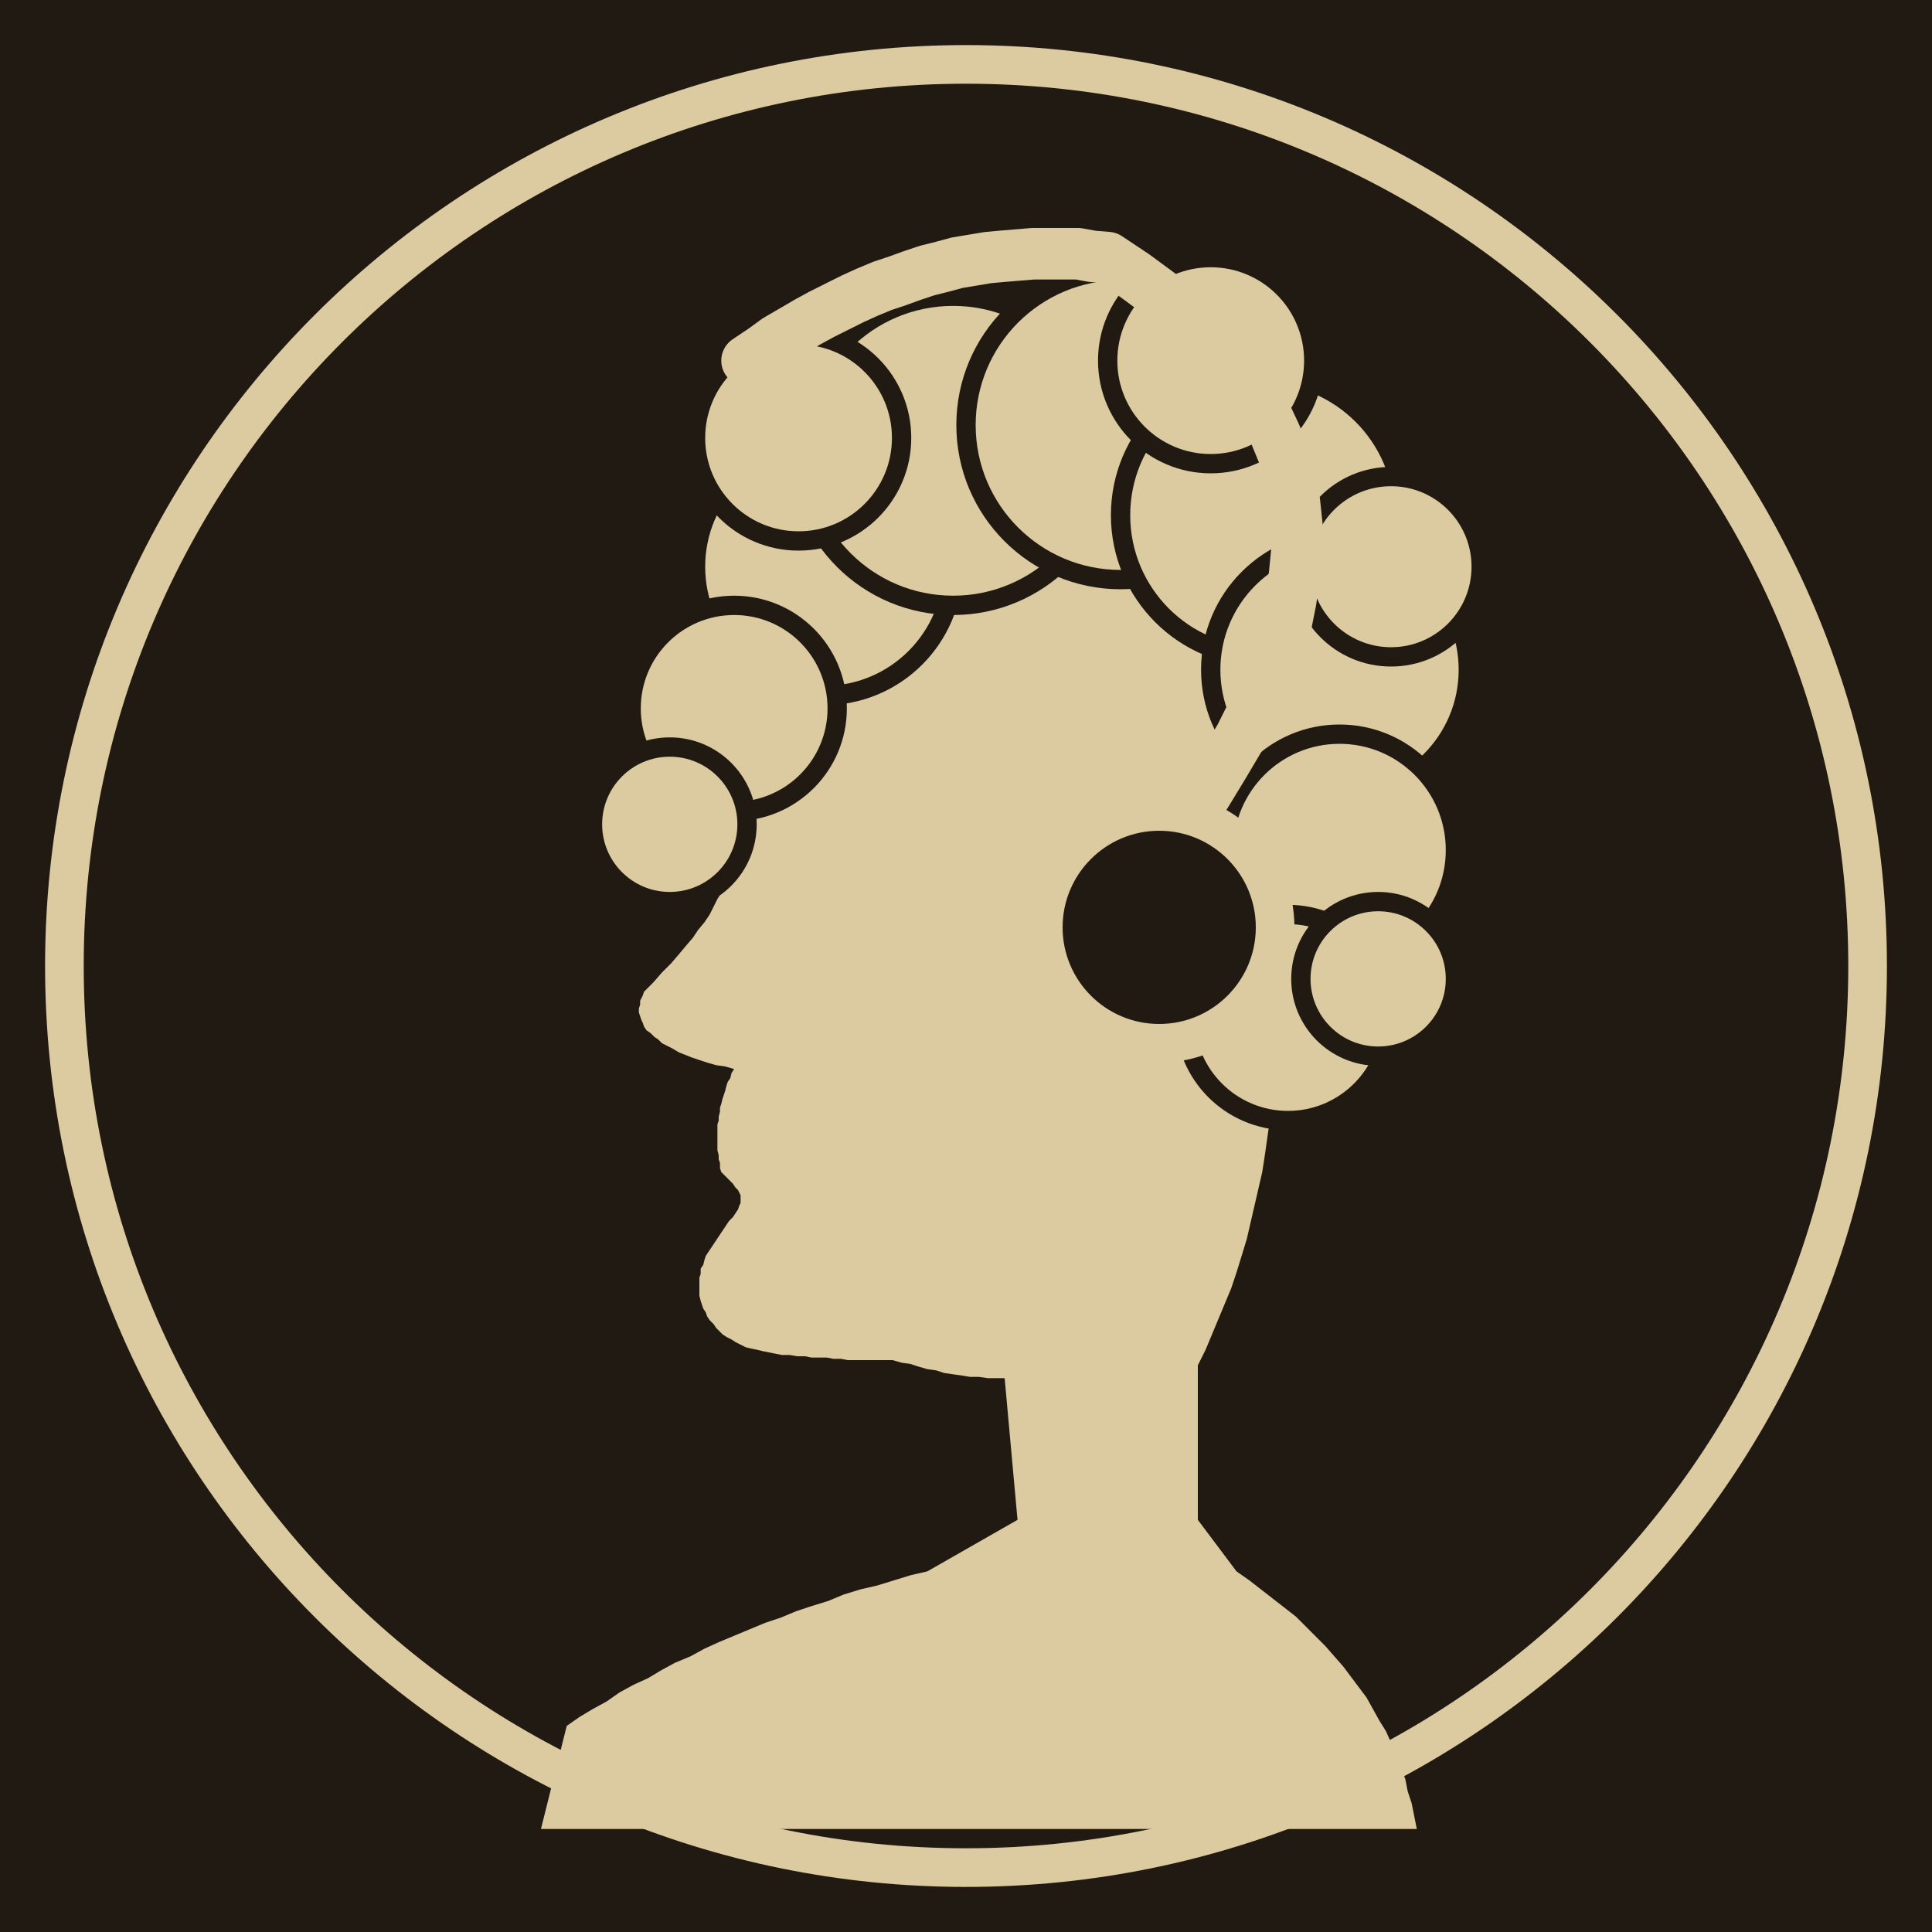
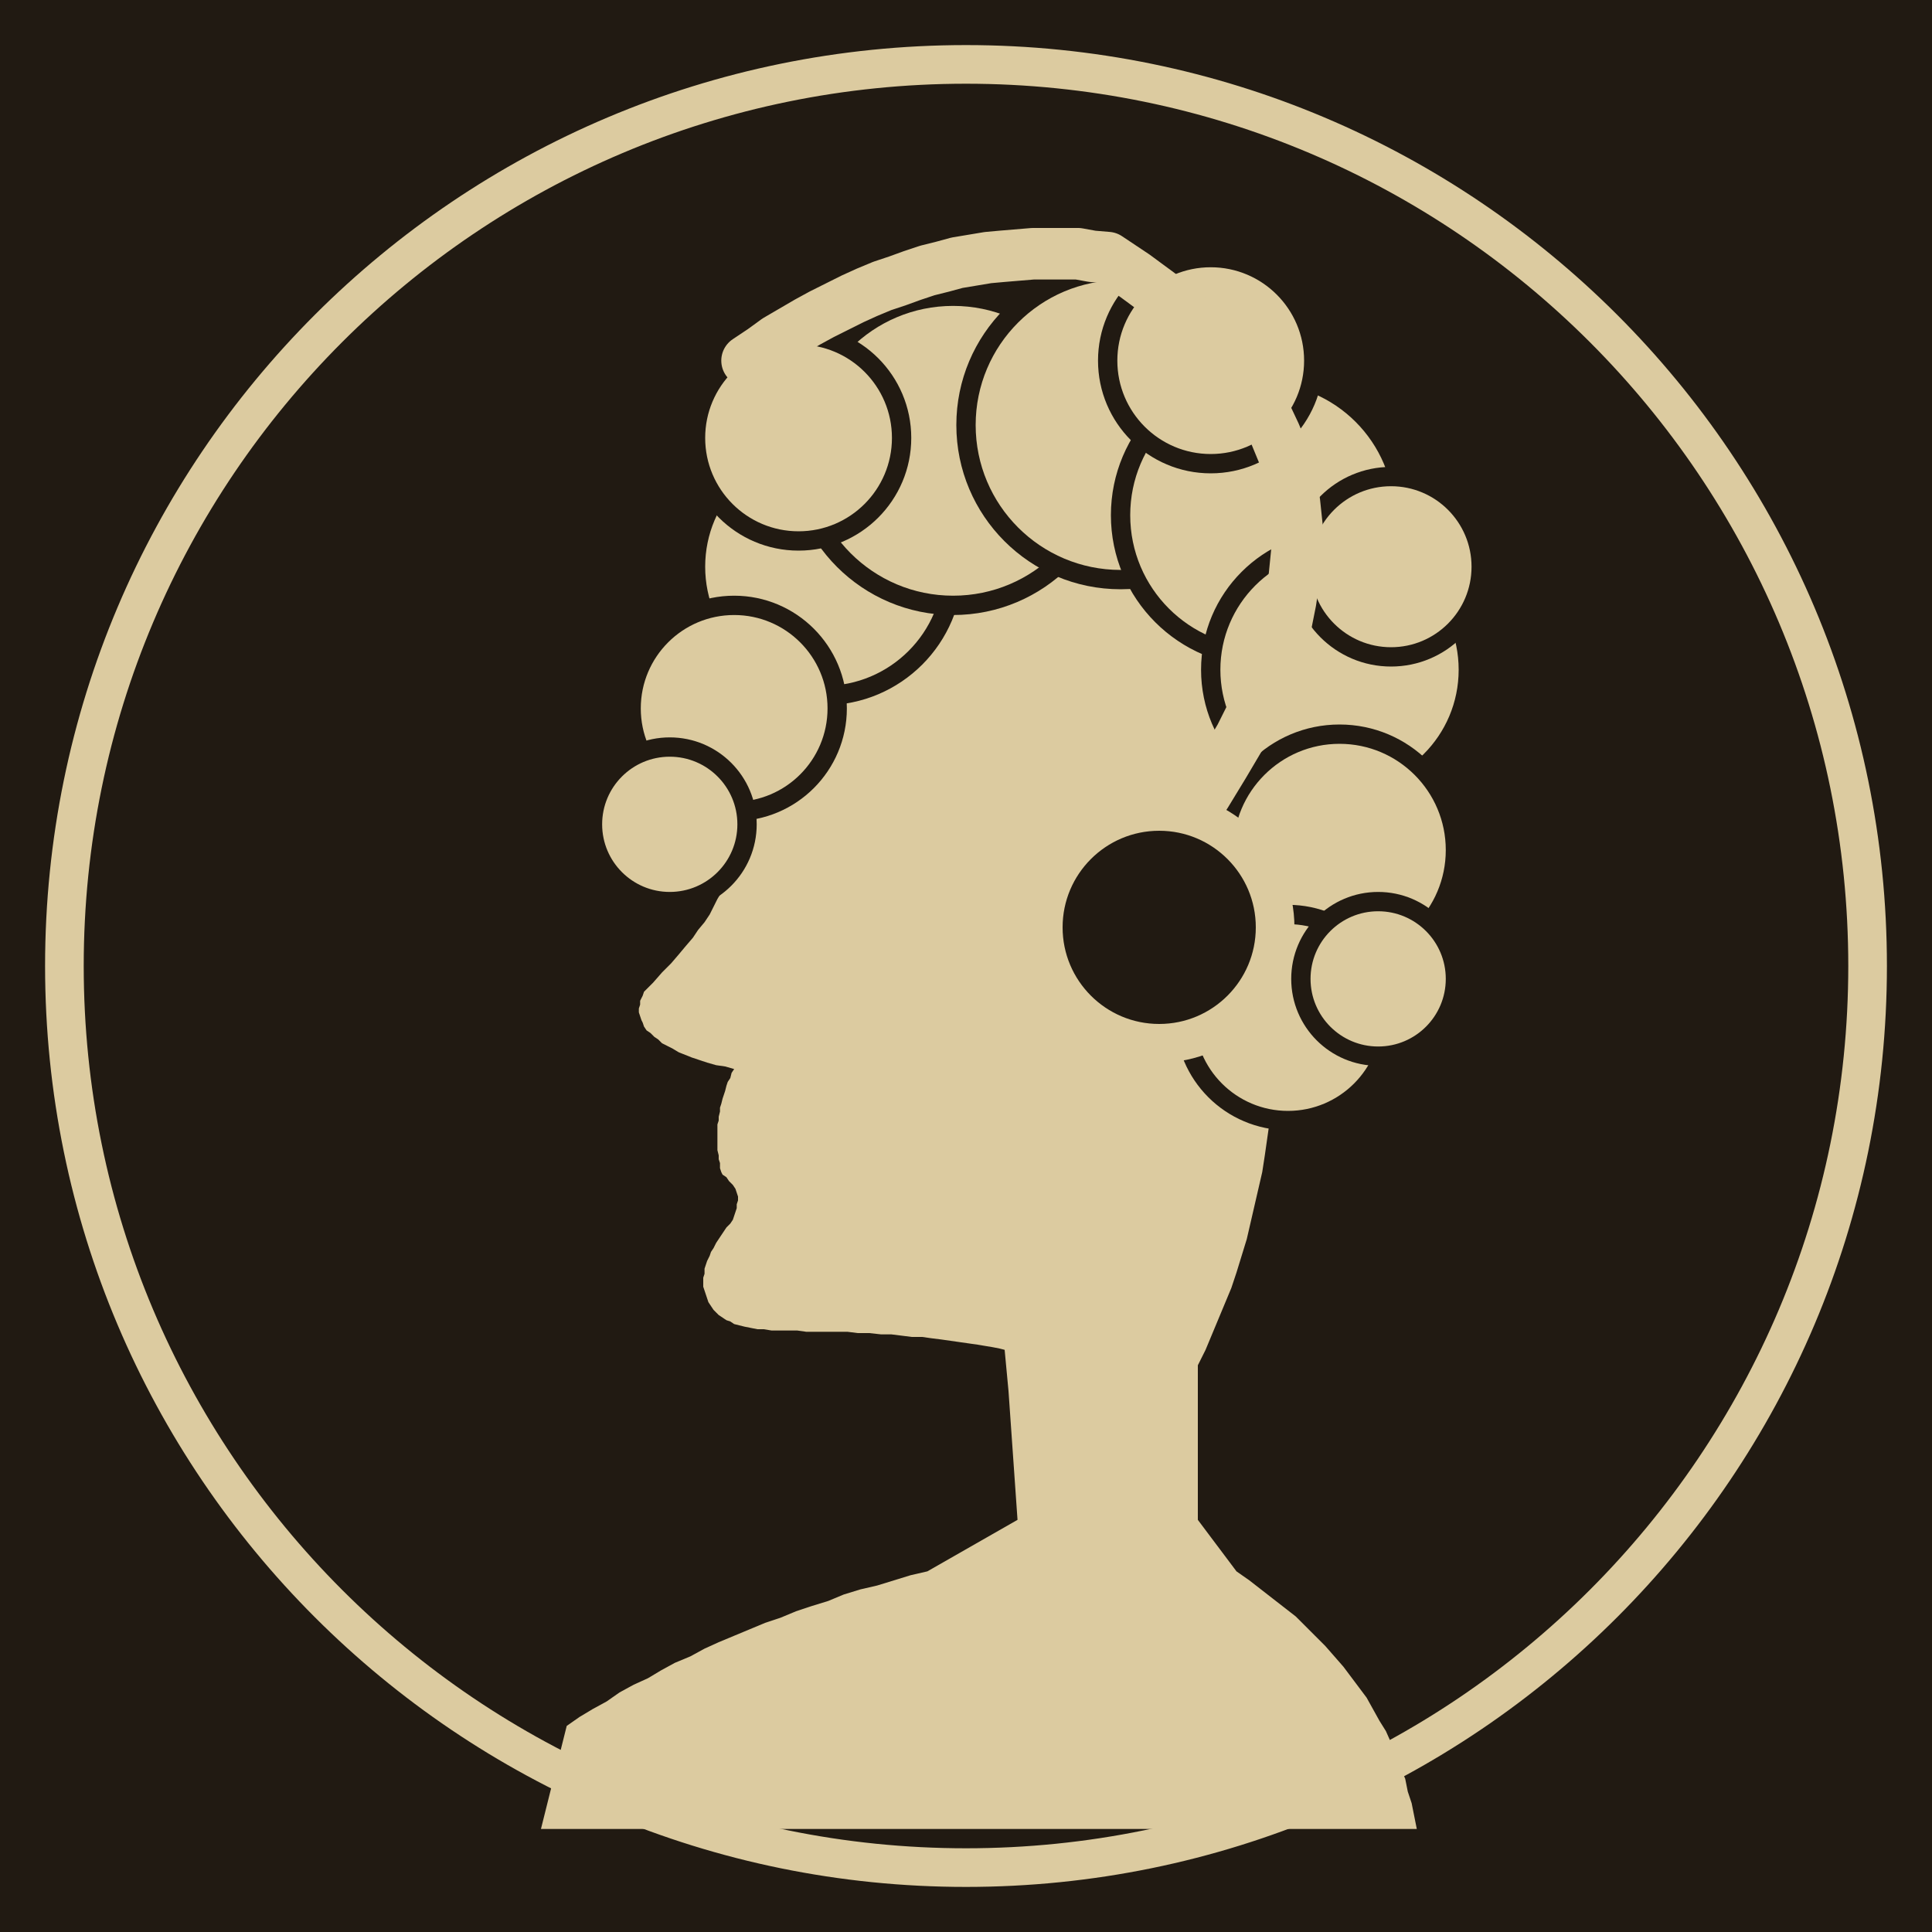
<svg xmlns="http://www.w3.org/2000/svg" viewBox="0 0 150 150">
  <rect width="150" height="150" fill="#211A12" />
  <circle cx="75" cy="75" r="70" fill="none" stroke="#DCCBA0" stroke-width="3" />
-   <polygon points="60.0,50.0 59.8,50.7 59.5,51.3 59.3,52.0 59.1,52.6 58.8,53.2 58.6,53.9 58.4,54.5 58.2,55.1 58.0,55.7 57.8,56.3 57.7,56.9 57.5,57.5 57.3,58.1 57.2,58.7 57.0,59.2 56.9,59.8 56.8,60.3 56.6,60.9 56.5,61.4 56.4,61.9 56.3,62.5 56.2,63.0 56.1,63.5 56.0,64.0 56.2,64.3 56.4,64.7 56.6,65.1 56.7,65.5 56.7,65.9 56.8,66.3 56.7,66.8 56.7,67.2 56.6,67.7 56.4,68.2 56.2,68.7 56.0,69.3 55.7,69.8 55.4,70.4 55.1,71.0 54.7,71.6 54.2,72.2 53.8,72.8 53.2,73.5 52.7,74.1 52.1,74.8 51.4,75.5 50.7,76.3 50.0,77.0 49.9,77.3 49.7,77.7 49.7,78.0 49.6,78.3 49.6,78.6 49.7,78.9 49.8,79.2 49.9,79.4 50.0,79.7 50.2,80.0 50.5,80.2 50.8,80.5 51.1,80.7 51.4,81.0 51.8,81.2 52.2,81.4 52.7,81.7 53.2,81.9 53.7,82.1 54.3,82.3 54.9,82.5 55.6,82.7 56.3,82.8 57.0,83.0 56.8,83.3 56.7,83.7 56.5,84.0 56.4,84.3 56.3,84.7 56.2,85.0 56.1,85.3 56.0,85.7 55.9,86.0 55.9,86.3 55.8,86.7 55.8,87.0 55.7,87.3 55.7,87.7 55.7,88.0 55.7,88.3 55.7,88.7 55.7,89.0 55.7,89.3 55.8,89.7 55.8,90.0 55.9,90.3 55.9,90.7 56.0,91.0 56.2,91.2 56.4,91.4 56.6,91.6 56.9,91.9 57.1,92.2 57.3,92.4 57.4,92.6 57.5,92.8 57.5,93.0 57.5,93.2 57.5,93.4 57.4,93.6 57.3,93.9 57.1,94.2 56.9,94.5 56.6,94.8 56.4,95.1 56.2,95.4 56.0,95.7 55.8,96.0 55.6,96.3 55.4,96.6 55.2,96.9 55.0,97.2 54.8,97.5 54.7,97.8 54.6,98.2 54.4,98.5 54.4,98.9 54.3,99.2 54.3,99.5 54.3,99.9 54.3,100.3 54.3,100.6 54.4,101.0 54.5,101.3 54.6,101.6 54.8,101.9 54.9,102.2 55.1,102.5 55.4,102.8 55.6,103.1 55.9,103.4 56.1,103.6 56.4,103.8 56.8,104.0 57.1,104.2 57.5,104.4 57.9,104.6 58.3,104.7 58.8,104.8 59.2,104.9 59.7,105.0 60.2,105.1 60.7,105.2 61.3,105.2 61.9,105.3 62.5,105.3 63.0,105.4 63.6,105.4 64.2,105.4 64.7,105.5 65.3,105.5 65.8,105.6 66.3,105.6 66.8,105.6 67.3,105.6 67.8,105.6 68.2,105.6 68.7,105.6 69.0,105.6 69.3,105.6 70.0,105.8 70.7,105.9 71.3,106.1 72.0,106.3 72.7,106.4 73.3,106.6 74.0,106.7 74.7,106.8 75.3,106.9 76.0,106.9 76.7,107.0 77.3,107.0 78.0,107.0 79.0,118.0 72.0,122.0 72.0,122.0 70.7,122.3 69.4,122.7 68.1,123.1 66.8,123.4 65.5,123.8 64.3,124.3 63.0,124.7 61.8,125.1 60.6,125.6 59.4,126.0 58.2,126.5 57.0,127.0 55.8,127.5 54.7,128.0 53.6,128.6 52.4,129.1 51.3,129.7 50.3,130.3 49.2,130.8 48.1,131.4 47.1,132.1 46.0,132.7 45.0,133.3 44.0,134.0 42.0,142.0 110.0,142.0 110.0,142.0 109.8,141.0 109.6,140.0 109.3,139.1 109.1,138.1 108.7,137.2 108.4,136.3 108.0,135.3 107.6,134.4 107.1,133.6 106.6,132.7 106.1,131.8 105.5,131.0 104.9,130.2 104.3,129.4 103.6,128.6 102.9,127.8 102.1,127.0 101.4,126.3 100.6,125.5 99.7,124.8 98.8,124.1 97.9,123.4 97.0,122.7 96.0,122.0 93.0,118.0 93.0,106.0 93.0,106.0 93.6,104.8 94.1,103.6 94.6,102.4 95.1,101.2 95.6,100.0 96.0,98.8 96.4,97.5 96.8,96.2 97.1,94.9 97.4,93.6 97.7,92.3 98.0,91.0 98.2,89.7 98.4,88.3 98.6,86.9 98.8,85.6 98.9,84.2 99.0,82.8 99.1,81.3 99.1,79.9 99.1,78.4 99.1,77.0 99.1,75.5 99.0,74.0 99.1,72.8 99.1,71.7 99.1,70.5 99.1,69.3 99.0,68.2 98.9,67.0 98.8,65.8 98.7,64.7 98.5,63.5 98.3,62.3 98.0,61.2 97.8,60.0 97.4,58.8 97.1,57.7 96.7,56.5 96.3,55.3 95.9,54.2 95.4,53.0 94.9,51.8 94.4,50.7 93.9,49.5 93.3,48.3 92.7,47.2 92.0,46.0 91.3,45.2 90.6,44.4 89.9,43.7 89.2,42.9 88.5,42.3 87.8,41.6 87.0,41.0 86.2,40.4 85.4,39.9 84.6,39.4 83.8,38.9 83.0,38.5 82.2,38.1 81.3,37.7 80.4,37.4 79.6,37.1 78.7,36.9 77.8,36.6 76.8,36.4 75.9,36.3 74.9,36.2 74.0,36.1 73.0,36.0 72.0,36.0 71.2,36.5 70.4,37.0 69.6,37.5 68.9,38.1 68.2,38.6 67.5,39.1 66.8,39.7 66.2,40.2 65.6,40.8 65.1,41.3 64.5,41.9 64.0,42.5 63.5,43.1 63.1,43.7 62.6,44.3 62.2,44.9 61.8,45.5 61.5,46.1 61.2,46.8 60.9,47.4 60.6,48.0 60.4,48.7 60.2,49.3 60.0,50.0" fill="#DCCBA0" />
+   <polygon points="60.0,50.0 59.8,50.7 59.5,51.3 59.3,52.0 59.1,52.6 58.8,53.2 58.6,53.9 58.4,54.5 58.2,55.1 58.0,55.7 57.8,56.3 57.7,56.9 57.5,57.5 57.3,58.1 57.2,58.7 57.0,59.2 56.9,59.8 56.8,60.3 56.6,60.9 56.5,61.4 56.4,61.9 56.3,62.5 56.2,63.0 56.1,63.5 56.0,64.0 56.2,64.3 56.4,64.7 56.6,65.1 56.7,65.5 56.7,65.9 56.8,66.3 56.7,66.8 56.7,67.2 56.6,67.7 56.4,68.2 56.2,68.7 56.0,69.3 55.7,69.8 55.4,70.4 55.1,71.0 54.7,71.6 54.2,72.2 53.8,72.8 53.2,73.5 52.7,74.1 52.1,74.8 51.4,75.5 50.7,76.3 50.0,77.0 49.9,77.3 49.7,77.7 49.7,78.0 49.6,78.3 49.6,78.6 49.7,78.9 49.8,79.2 49.9,79.4 50.0,79.7 50.2,80.0 50.5,80.2 50.8,80.5 51.1,80.7 51.4,81.0 51.8,81.2 52.2,81.4 52.7,81.7 53.2,81.9 53.7,82.1 54.3,82.3 54.9,82.5 55.6,82.7 56.3,82.8 57.0,83.0 56.8,83.3 56.7,83.7 56.5,84.0 56.4,84.3 56.3,84.7 56.2,85.0 56.1,85.3 56.0,85.7 55.9,86.0 55.9,86.3 55.8,86.7 55.8,87.0 55.7,87.3 55.7,87.7 55.7,88.0 55.7,88.3 55.7,88.7 55.7,89.0 55.7,89.3 55.8,89.7 55.8,90.0 55.9,90.3 55.9,90.7 56.0,91.0 56.1,91.2 56.4,91.4 56.6,91.7 56.9,92.0 57.1,92.3 57.2,92.6 57.3,92.9 57.3,93.2 57.2,93.5 57.2,93.8 57.1,94.1 57.0,94.4 56.9,94.7 56.7,95.0 56.4,95.3 56.2,95.6 56.0,95.9 55.8,96.2 55.6,96.5 55.4,96.9 55.2,97.2 55.1,97.5 54.9,97.9 54.8,98.2 54.7,98.5 54.7,98.9 54.6,99.2 54.6,99.6 54.6,99.9 54.7,100.2 54.8,100.5 54.9,100.8 55.0,101.1 55.2,101.4 55.4,101.7 55.6,101.9 55.8,102.1 56.1,102.3 56.4,102.5 56.7,102.6 57.0,102.8 57.4,102.9 57.8,103.0 58.3,103.1 58.8,103.2 59.3,103.2 59.9,103.3 60.5,103.3 61.2,103.3 61.9,103.3 62.6,103.4 63.4,103.4 64.2,103.4 65.0,103.4 65.8,103.4 66.6,103.5 67.5,103.5 68.4,103.6 69.2,103.6 70.0,103.7 70.8,103.8 71.6,103.8 72.3,103.9 73.1,104.0 73.8,104.1 74.5,104.2 75.2,104.3 75.9,104.4 76.5,104.5 77.1,104.6 77.6,104.7 78.0,104.8 78.3,108.0 79.0,118.0 72.0,122.0 72.0,122.0 70.7,122.3 69.4,122.7 68.1,123.1 66.8,123.4 65.5,123.8 64.3,124.3 63.0,124.7 61.8,125.1 60.6,125.6 59.4,126.0 58.2,126.5 57.0,127.0 55.8,127.5 54.7,128.0 53.6,128.6 52.4,129.1 51.3,129.7 50.3,130.3 49.2,130.8 48.1,131.4 47.1,132.1 46.0,132.7 45.0,133.3 44.0,134.0 42.0,142.0 110.0,142.0 110.0,142.0 109.8,141.0 109.6,140.0 109.3,139.1 109.1,138.1 108.7,137.2 108.4,136.3 108.0,135.3 107.6,134.4 107.1,133.6 106.6,132.7 106.1,131.8 105.5,131.0 104.9,130.2 104.3,129.4 103.6,128.6 102.9,127.8 102.1,127.0 101.4,126.3 100.6,125.5 99.7,124.8 98.8,124.1 97.9,123.4 97.0,122.7 96.0,122.0 93.0,118.0 93.0,106.0 93.0,106.0 93.6,104.8 94.1,103.6 94.6,102.4 95.1,101.2 95.6,100.0 96.0,98.8 96.4,97.5 96.8,96.2 97.1,94.9 97.4,93.6 97.7,92.3 98.0,91.0 98.2,89.7 98.4,88.3 98.6,86.9 98.8,85.6 98.9,84.2 99.0,82.8 99.1,81.3 99.1,79.9 99.1,78.4 99.1,77.0 99.1,75.5 99.0,74.0 99.1,72.8 99.1,71.7 99.1,70.5 99.1,69.3 99.0,68.2 98.9,67.0 98.8,65.8 98.7,64.7 98.5,63.5 98.3,62.3 98.0,61.2 97.8,60.0 97.4,58.8 97.1,57.7 96.7,56.5 96.3,55.3 95.9,54.2 95.4,53.0 94.9,51.8 94.4,50.7 93.9,49.5 93.3,48.3 92.7,47.2 92.0,46.0 91.3,45.2 90.6,44.4 89.9,43.7 89.2,42.9 88.5,42.3 87.8,41.6 87.0,41.0 86.2,40.4 85.4,39.9 84.6,39.4 83.8,38.9 83.0,38.5 82.2,38.1 81.3,37.7 80.4,37.4 79.6,37.1 78.7,36.9 77.8,36.6 76.8,36.4 75.9,36.3 74.9,36.2 74.0,36.1 73.0,36.0 72.0,36.0 71.2,36.5 70.4,37.0 69.6,37.5 68.9,38.1 68.2,38.6 67.5,39.1 66.8,39.7 66.2,40.2 65.6,40.8 65.1,41.3 64.5,41.9 64.0,42.5 63.5,43.1 63.1,43.7 62.6,44.3 62.2,44.9 61.8,45.5 61.5,46.1 61.2,46.8 60.9,47.4 60.6,48.0 60.4,48.7 60.2,49.3 60.0,50.0" fill="#DCCBA0" />
  <circle cx="64" cy="44" r="10" fill="#DCCBA0" />
  <circle cx="64" cy="44" r="10" fill="none" stroke="#211A12" stroke-width="1.5" />
  <circle cx="74" cy="35" r="12" fill="#DCCBA0" />
  <circle cx="74" cy="35" r="12" fill="none" stroke="#211A12" stroke-width="1.5" />
  <circle cx="87" cy="33" r="12" fill="#DCCBA0" />
  <circle cx="87" cy="33" r="12" fill="none" stroke="#211A12" stroke-width="1.5" />
  <circle cx="98" cy="40" r="11" fill="#DCCBA0" />
  <circle cx="98" cy="40" r="11" fill="none" stroke="#211A12" stroke-width="1.5" />
  <circle cx="104" cy="52" r="10" fill="#DCCBA0" />
  <circle cx="104" cy="52" r="10" fill="none" stroke="#211A12" stroke-width="1.5" />
  <circle cx="104" cy="66" r="9" fill="#DCCBA0" />
  <circle cx="104" cy="66" r="9" fill="none" stroke="#211A12" stroke-width="1.5" />
  <circle cx="100" cy="79" r="8" fill="#DCCBA0" />
  <circle cx="100" cy="79" r="8" fill="none" stroke="#211A12" stroke-width="1.5" />
  <circle cx="57" cy="55" r="8" fill="#DCCBA0" />
  <circle cx="57" cy="55" r="8" fill="none" stroke="#211A12" stroke-width="1.5" />
  <circle cx="62" cy="34" r="8" fill="#DCCBA0" />
  <circle cx="62" cy="34" r="8" fill="none" stroke="#211A12" stroke-width="1.5" />
  <circle cx="94" cy="28" r="8" fill="#DCCBA0" />
  <circle cx="94" cy="28" r="8" fill="none" stroke="#211A12" stroke-width="1.5" />
  <circle cx="108" cy="44" r="7" fill="#DCCBA0" />
  <circle cx="108" cy="44" r="7" fill="none" stroke="#211A12" stroke-width="1.5" />
  <circle cx="52" cy="64" r="6" fill="#DCCBA0" />
  <circle cx="52" cy="64" r="6" fill="none" stroke="#211A12" stroke-width="1.5" />
  <circle cx="107" cy="76" r="6" fill="#DCCBA0" />
  <circle cx="107" cy="76" r="6" fill="none" stroke="#211A12" stroke-width="1.5" />
  <polyline points="92.0,64.0 93.6,61.7 95.0,59.4 96.3,57.2 97.4,55.0 98.3,52.9 99.1,50.8 99.8,48.7 100.2,46.7 100.5,44.7 100.7,42.7 100.7,40.9 100.5,39.0 100.2,37.2 99.7,35.4 99.0,33.7 98.2,32.0 97.3,30.4 96.1,28.8 94.8,27.2 93.4,25.7 91.8,24.2 90.0,22.8 88.1,21.4 86.0,20.0 84.8,19.9 83.7,19.7 82.5,19.7 81.3,19.7 80.2,19.7 79.0,19.8 77.8,19.9 76.7,20.0 75.5,20.2 74.3,20.4 73.2,20.7 72.0,21.0 70.8,21.4 69.7,21.8 68.5,22.2 67.3,22.7 66.2,23.2 65.0,23.8 63.8,24.4 62.7,25.0 61.5,25.7 60.3,26.4 59.2,27.2 58.0,28.0" fill="none" stroke="#DCCBA0" stroke-width="4" stroke-linecap="round" stroke-linejoin="round" />
  <circle cx="90" cy="72" r="9" fill="#211A12" />
  <circle cx="90" cy="72" r="9" fill="none" stroke="#DCCBA0" stroke-width="3" />
</svg>
